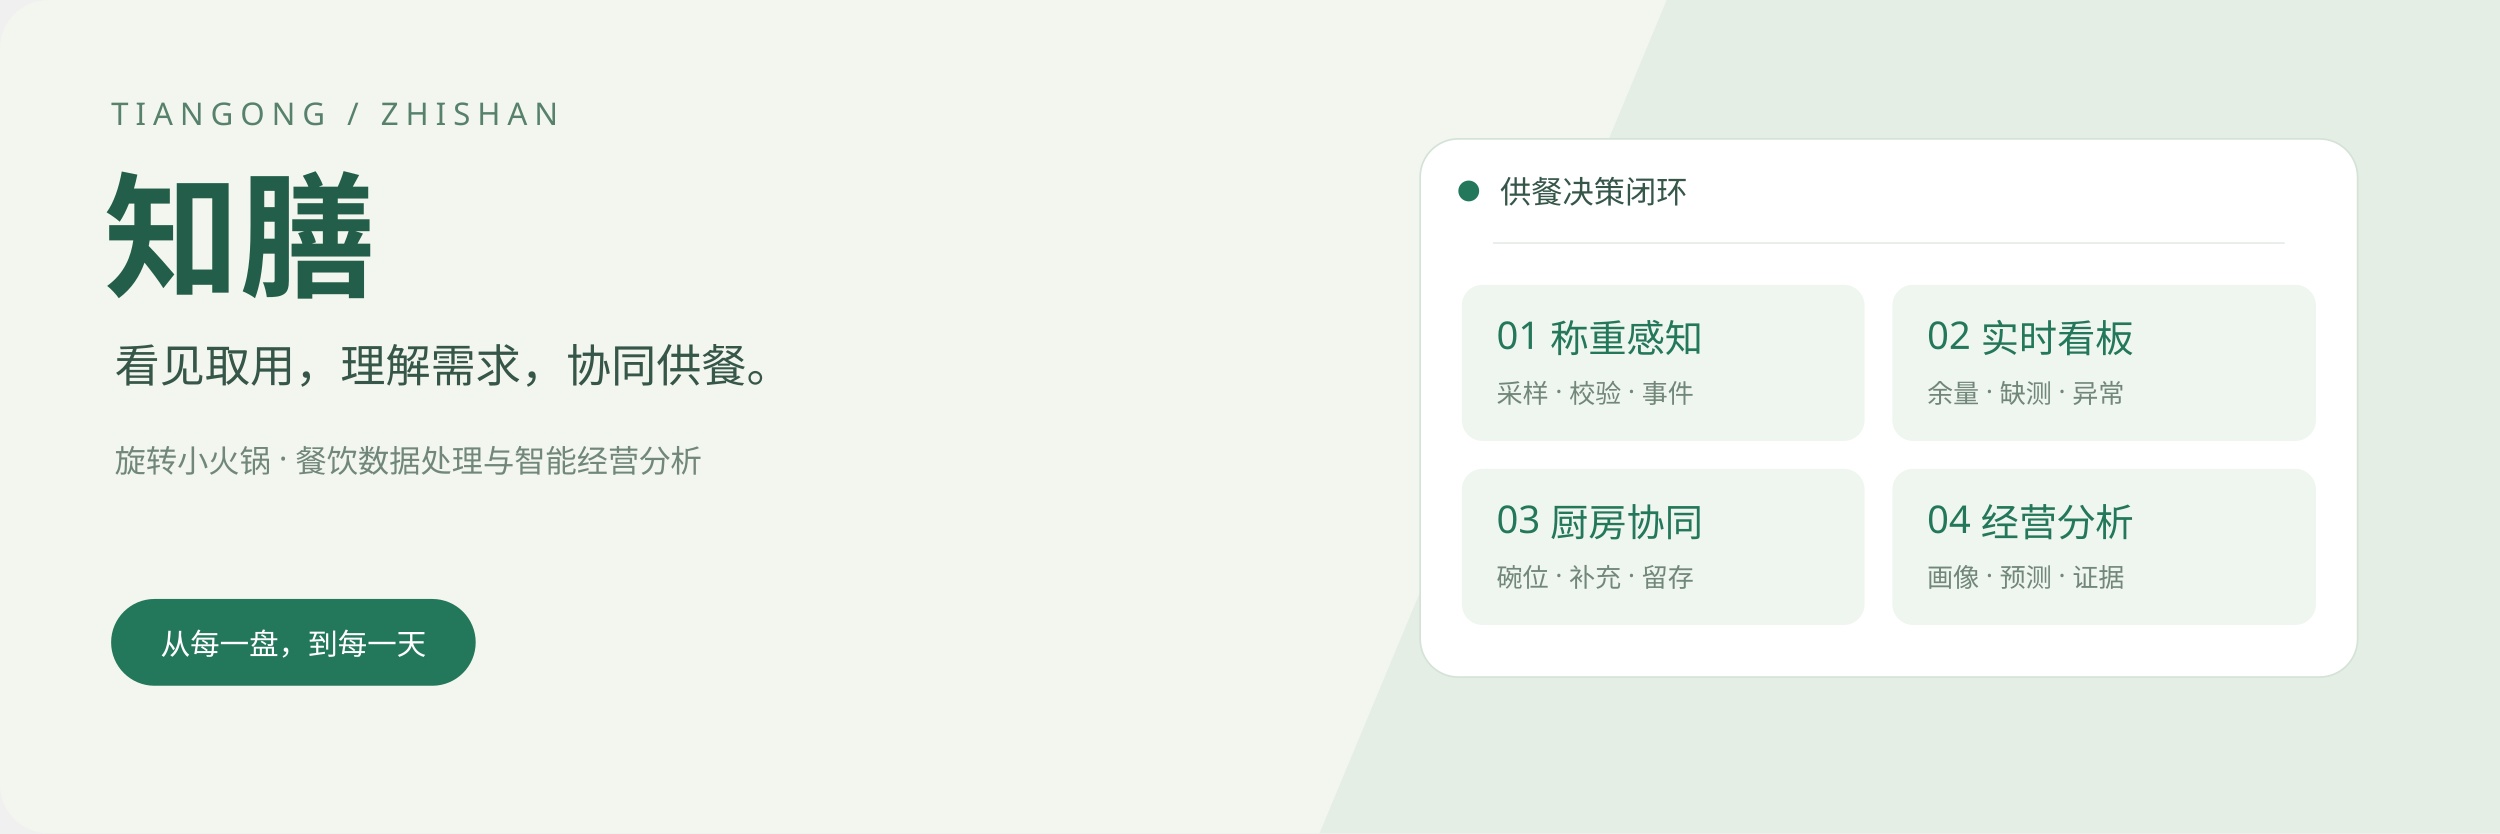
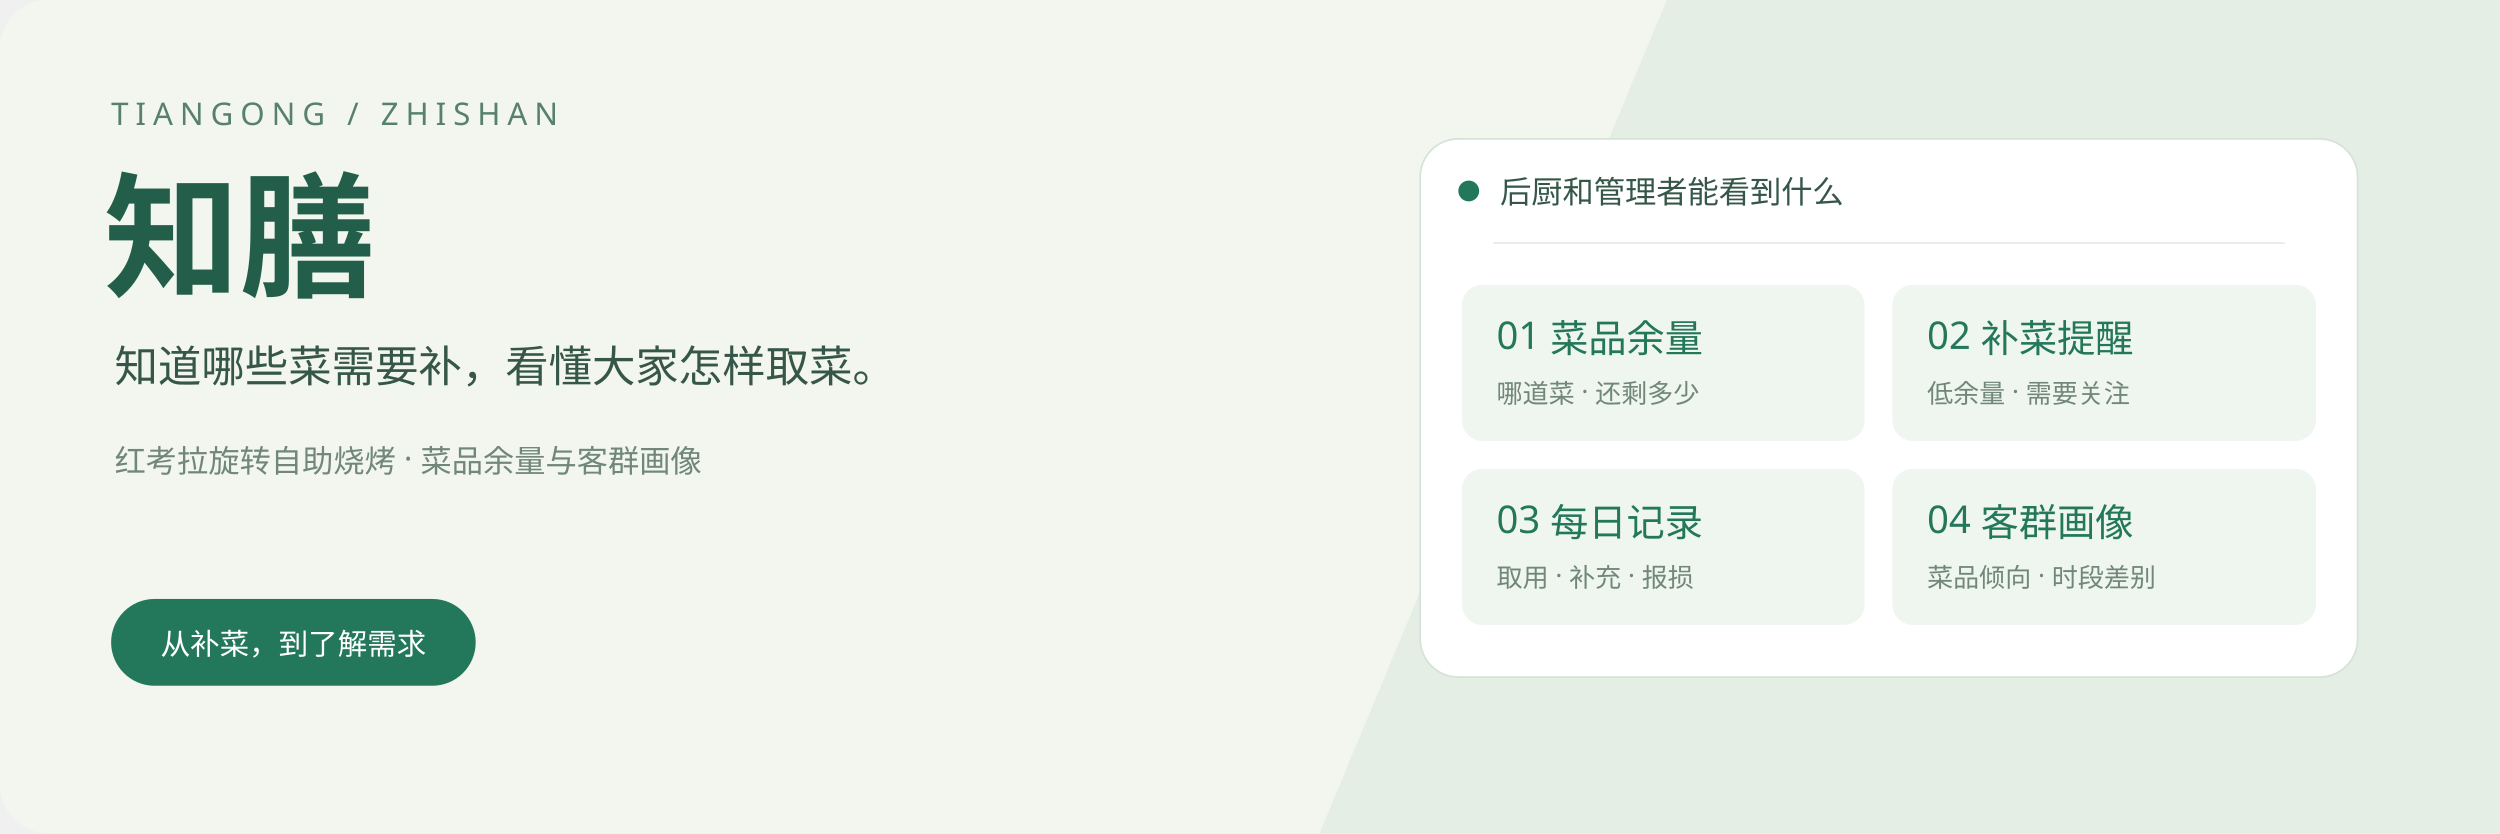
<svg xmlns="http://www.w3.org/2000/svg" width="1440" height="480" viewBox="0 0 1440 480" role="img" aria-labelledby="title desc">
  <rect width="1440" height="480" rx="28" fill="#f3f6ef" />
  <path d="M960 0h480v480H760Z" fill="#e4eee5" />
  <g font-family="PingFang SC,Microsoft YaHei,sans-serif">
    <text x="64" y="72" font-size="18" letter-spacing="4" fill="#57816b">TIANGONG / ZHISHAN</text>
    <text x="60" y="165" font-size="78" font-weight="600" fill="#225e49">知膳</text>
-     <text x="66" y="220" font-size="26" fill="#355648">看见取用，理解需求，协同供餐。</text>
-     <text x="66" y="272" font-size="18" fill="#708779">旋转小火锅 · 餐饮数据处理与智能经营分析</text>
+     <text x="66" y="220" font-size="25" fill="#355648">知道哪些菜需要补，看懂大家怎样取菜。</text>
+     <text x="66" y="272" font-size="18" fill="#708779">红考拉旋转自助烧烤 · 菜品余量与客群画像</text>
    <rect x="64" y="345" width="210" height="50" rx="25" fill="#23775a" />
-     <text x="169" y="377" text-anchor="middle" font-size="17" fill="white">从每一盘，到每一天</text>
+     <text x="169" y="377" text-anchor="middle" font-size="17" fill="white">从补菜，到了解需求</text>
    <g transform="translate(818 80)">
      <rect width="540" height="310" rx="22" fill="white" stroke="#d4e2d7" />
      <circle cx="28" cy="30" r="6" fill="#23775a" />
-       <text x="46" y="37" font-size="18" fill="#355648">供餐决策闭环</text>
+       <text x="46" y="37" font-size="18" fill="#355648">后厨和管理者能看到什么</text>
      <path d="M42 60h456" stroke="#e5ece6" />
      <g fill="#eff5ef">
        <rect x="24" y="84" width="232" height="90" rx="12" />
        <rect x="272" y="84" width="244" height="90" rx="12" />
        <rect x="24" y="190" width="232" height="90" rx="12" />
        <rect x="272" y="190" width="244" height="90" rx="12" />
      </g>
      <g fill="#23775a" font-size="22">
-         <text x="44" y="121">01  称重感知</text>
-         <text x="292" y="121">02  实时看板</text>
-         <text x="44" y="227">03  厨房协同</text>
-         <text x="292" y="227">04  经营分析</text>
+         <text x="44" y="121">01  菜品余量</text>
+         <text x="292" y="121">02  补菜提醒</text>
+         <text x="44" y="227">03  每日记录</text>
+         <text x="292" y="227">04  客群画像</text>
      </g>
      <g fill="#708779" font-size="15">
-         <text x="44" y="152">采样 · 校验 · 事件</text>
-         <text x="292" y="152">余量 · 缺测 · 异常</text>
-         <text x="44" y="258">碗位 · 补充 · 留存</text>
-         <text x="292" y="258">画像 · 预测 · 证据</text>
+         <text x="44" y="152">哪道菜 · 还剩多少</text>
+         <text x="292" y="152">低余量 · 需要关注</text>
+         <text x="44" y="258">取用 · 补充 · 报损</text>
+         <text x="292" y="258">菜品倾向 · 时段差别</text>
      </g>
    </g>
  </g>
</svg>
